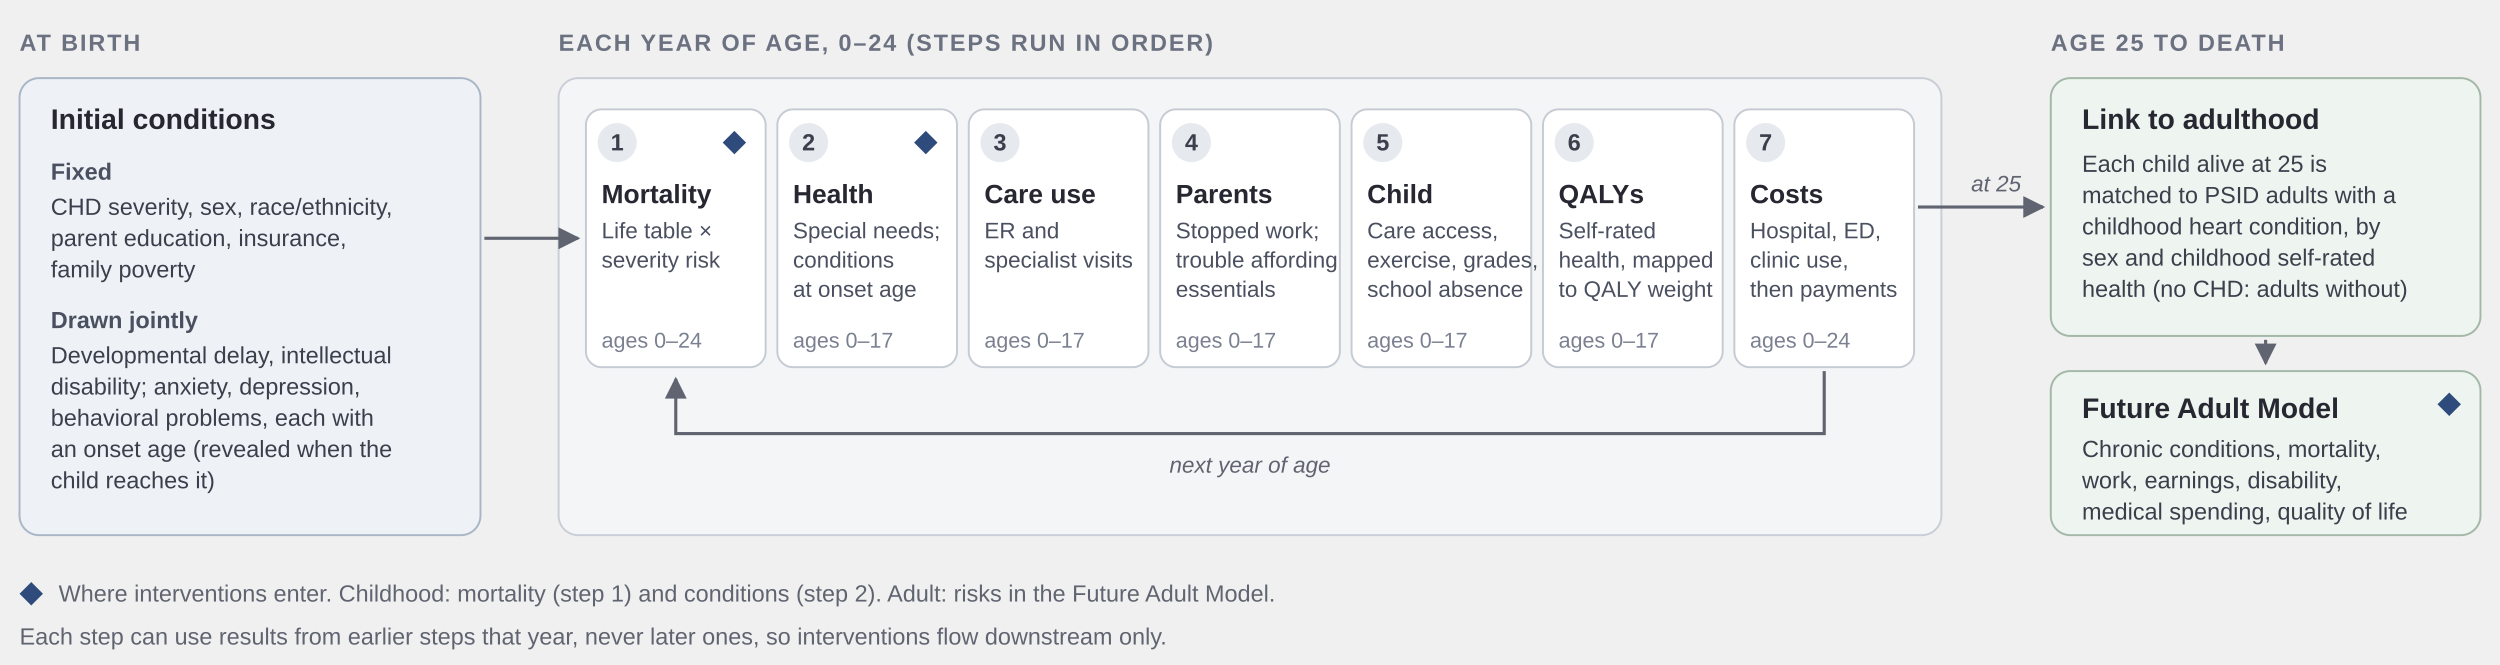
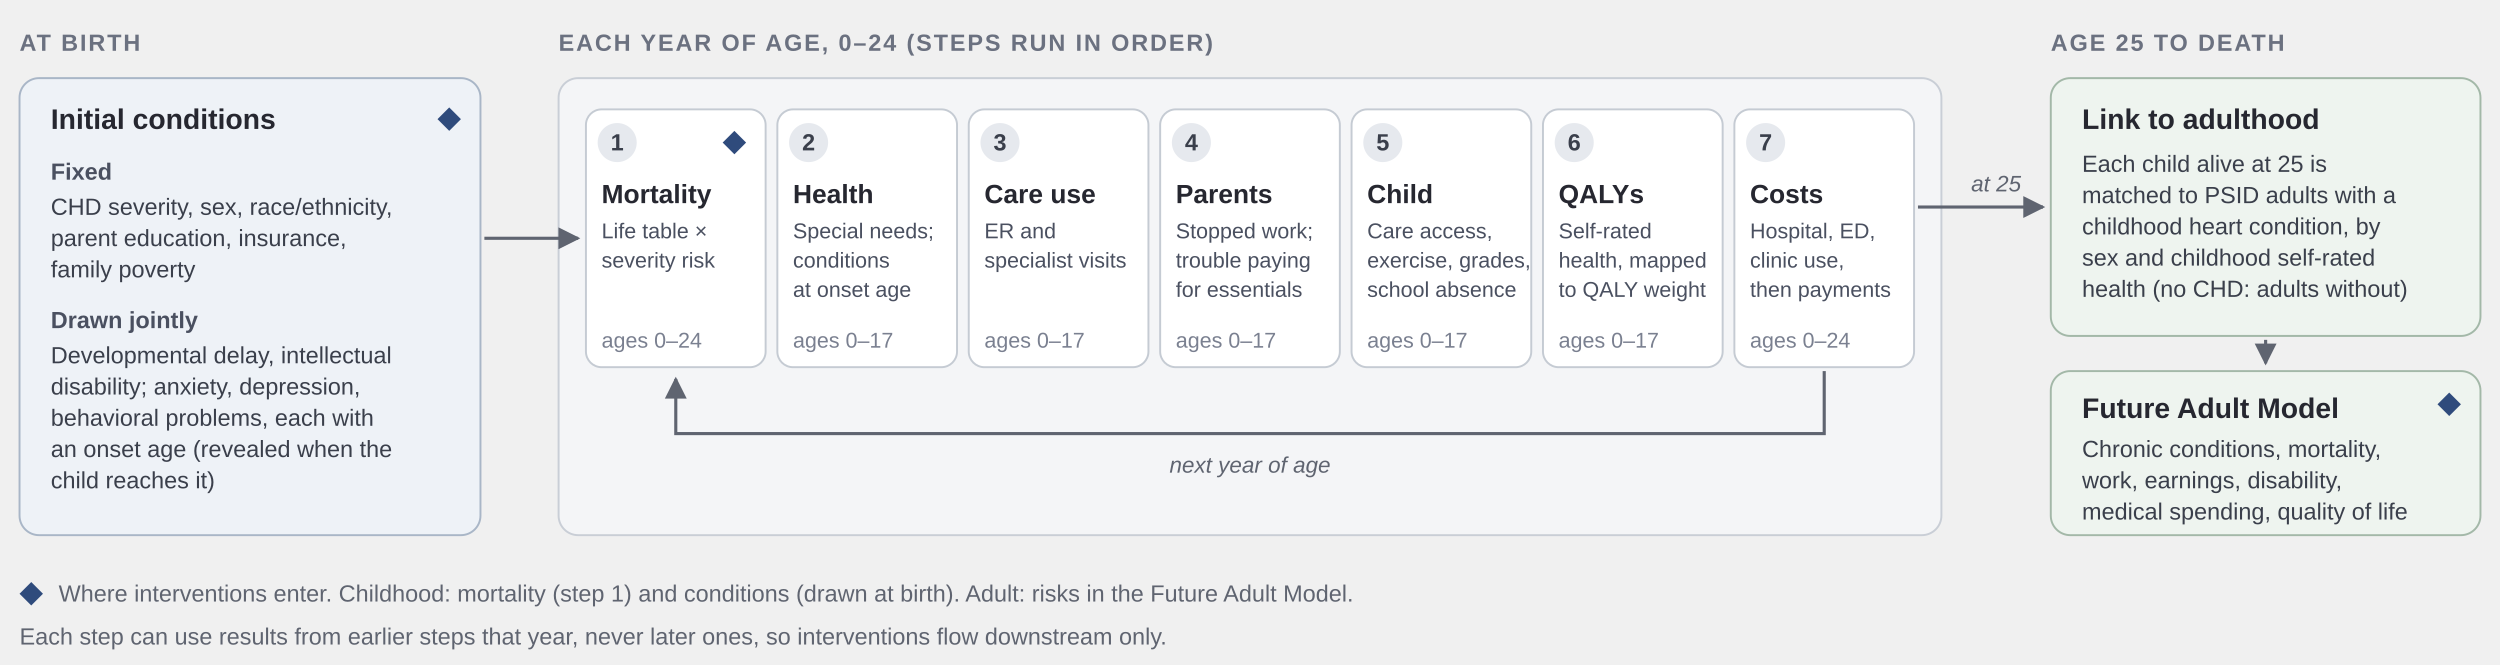
<svg xmlns="http://www.w3.org/2000/svg" viewBox="0 0 1280 340" width="100%" role="img" aria-label="Model flow: initial conditions at birth, a fixed seven-step cycle each year of age from 0 to 24, then a link at age 25 to the Future Adult Model">
  <style>
    text { font-family: 'Source Sans Pro', 'Source Sans 3', 'Helvetica Neue', Arial, sans-serif; fill: #262730; }
    .phase { font-size: 12px; font-weight: 600; letter-spacing: 0.08em; fill: #6B7180; }
    .title { font-size: 14.5px; font-weight: 600; }
    .label { font-size: 12px; font-weight: 600; fill: #4A5060; }
    .body { font-size: 12px; fill: #3A3F4B; }
    .chiptitle { font-size: 13.5px; font-weight: 600; }
-     .chipbody { font-size: 11.5px; fill: #4A5060; }
+     .chipbody { font-size: 11px; fill: #4A5060; }
    .age { font-size: 11px; fill: #7A8090; }
    .num { font-size: 12px; font-weight: 600; fill: #3A3F4B; }
    .note { font-size: 12px; fill: #5F6470; }
    .arrowlbl { font-size: 11.5px; fill: #5F6470; font-style: italic; }
  </style>
  <defs>
    <marker id="ah" viewBox="0 0 10 10" refX="9" refY="5" markerWidth="7" markerHeight="7" orient="auto-start-reverse">
      <path d="M0,0 L10,5 L0,10 z" fill="#5F6470" />
    </marker>
  </defs>
  <text class="phase" x="10" y="26">AT BIRTH</text>
  <text class="phase" x="286" y="26">EACH YEAR OF AGE, 0–24 (STEPS RUN IN ORDER)</text>
  <text class="phase" x="1050" y="26">AGE 25 TO DEATH</text>
  <rect x="10" y="40" width="236" height="234" rx="10" fill="#EEF2F7" stroke="#A9B6C7" />
  <text class="title" x="26" y="66">Initial conditions</text>
+   <path d="M230,55 l6,6 l-6,6 l-6,-6 z" fill="#2F4B7C" />
  <text class="label" x="26" y="92">Fixed</text>
  <text class="body" x="26" y="110">CHD severity, sex, race/ethnicity,</text>
  <text class="body" x="26" y="126">parent education, insurance,</text>
  <text class="body" x="26" y="142">family poverty</text>
  <text class="label" x="26" y="168">Drawn jointly</text>
  <text class="body" x="26" y="186">Developmental delay, intellectual</text>
  <text class="body" x="26" y="202">disability; anxiety, depression,</text>
  <text class="body" x="26" y="218">behavioral problems, each with</text>
  <text class="body" x="26" y="234">an onset age (revealed when the</text>
  <text class="body" x="26" y="250">child reaches it)</text>
  <rect x="286" y="40" width="708" height="234" rx="10" fill="#F4F5F7" stroke="#C9CED6" />
  <g>
    <rect x="300" y="56" width="92" height="132" rx="8" fill="#FFFFFF" stroke="#C5CBD3" />
    <circle cx="316" cy="73" r="10" fill="#E6E9EE" />
    <text class="num" x="316" y="77" text-anchor="middle">1</text>
    <path d="M376,67 l6,6 l-6,6 l-6,-6 z" fill="#2F4B7C" />
    <text class="chiptitle" x="308" y="104">Mortality</text>
    <text class="chipbody" x="308" y="122">Life table ×</text>
    <text class="chipbody" x="308" y="137">severity risk</text>
    <text class="age" x="308" y="178">ages 0–24</text>
    <rect x="398" y="56" width="92" height="132" rx="8" fill="#FFFFFF" stroke="#C5CBD3" />
    <circle cx="414" cy="73" r="10" fill="#E6E9EE" />
    <text class="num" x="414" y="77" text-anchor="middle">2</text>
-     <path d="M474,67 l6,6 l-6,6 l-6,-6 z" fill="#2F4B7C" />
    <text class="chiptitle" x="406" y="104">Health</text>
    <text class="chipbody" x="406" y="122">Special needs;</text>
    <text class="chipbody" x="406" y="137">conditions</text>
    <text class="chipbody" x="406" y="152">at onset age</text>
    <text class="age" x="406" y="178">ages 0–17</text>
    <rect x="496" y="56" width="92" height="132" rx="8" fill="#FFFFFF" stroke="#C5CBD3" />
    <circle cx="512" cy="73" r="10" fill="#E6E9EE" />
    <text class="num" x="512" y="77" text-anchor="middle">3</text>
    <text class="chiptitle" x="504" y="104">Care use</text>
    <text class="chipbody" x="504" y="122">ER and</text>
    <text class="chipbody" x="504" y="137">specialist visits</text>
    <text class="age" x="504" y="178">ages 0–17</text>
    <rect x="594" y="56" width="92" height="132" rx="8" fill="#FFFFFF" stroke="#C5CBD3" />
    <circle cx="610" cy="73" r="10" fill="#E6E9EE" />
    <text class="num" x="610" y="77" text-anchor="middle">4</text>
    <text class="chiptitle" x="602" y="104">Parents</text>
    <text class="chipbody" x="602" y="122">Stopped work;</text>
-     <text class="chipbody" x="602" y="137">trouble affording</text>
-     <text class="chipbody" x="602" y="152">essentials</text>
+     <text class="chipbody" x="602" y="137">trouble paying</text>
+     <text class="chipbody" x="602" y="152">for essentials</text>
    <text class="age" x="602" y="178">ages 0–17</text>
    <rect x="692" y="56" width="92" height="132" rx="8" fill="#FFFFFF" stroke="#C5CBD3" />
    <circle cx="708" cy="73" r="10" fill="#E6E9EE" />
    <text class="num" x="708" y="77" text-anchor="middle">5</text>
    <text class="chiptitle" x="700" y="104">Child</text>
    <text class="chipbody" x="700" y="122">Care access,</text>
    <text class="chipbody" x="700" y="137">exercise, grades,</text>
    <text class="chipbody" x="700" y="152">school absence</text>
    <text class="age" x="700" y="178">ages 0–17</text>
    <rect x="790" y="56" width="92" height="132" rx="8" fill="#FFFFFF" stroke="#C5CBD3" />
    <circle cx="806" cy="73" r="10" fill="#E6E9EE" />
    <text class="num" x="806" y="77" text-anchor="middle">6</text>
    <text class="chiptitle" x="798" y="104">QALYs</text>
    <text class="chipbody" x="798" y="122">Self-rated</text>
    <text class="chipbody" x="798" y="137">health, mapped</text>
    <text class="chipbody" x="798" y="152">to QALY weight</text>
    <text class="age" x="798" y="178">ages 0–17</text>
    <rect x="888" y="56" width="92" height="132" rx="8" fill="#FFFFFF" stroke="#C5CBD3" />
    <circle cx="904" cy="73" r="10" fill="#E6E9EE" />
    <text class="num" x="904" y="77" text-anchor="middle">7</text>
    <text class="chiptitle" x="896" y="104">Costs</text>
    <text class="chipbody" x="896" y="122">Hospital, ED,</text>
    <text class="chipbody" x="896" y="137">clinic use,</text>
    <text class="chipbody" x="896" y="152">then payments</text>
    <text class="age" x="896" y="178">ages 0–24</text>
  </g>
  <path d="M934,190 V222 H346 V194" fill="none" stroke="#5F6470" stroke-width="1.6" marker-end="url(#ah)" />
  <text class="arrowlbl" x="640" y="242" text-anchor="middle">next year of age</text>
  <line x1="248" y1="122" x2="296" y2="122" stroke="#5F6470" stroke-width="1.6" marker-end="url(#ah)" />
  <rect x="1050" y="40" width="220" height="132" rx="10" fill="#EEF4EF" stroke="#A3B8A8" />
  <text class="title" x="1066" y="66">Link to adulthood</text>
  <text class="body" x="1066" y="88">Each child alive at 25 is</text>
  <text class="body" x="1066" y="104">matched to PSID adults with a</text>
  <text class="body" x="1066" y="120">childhood heart condition, by</text>
  <text class="body" x="1066" y="136">sex and childhood self-rated</text>
  <text class="body" x="1066" y="152">health (no CHD: adults without)</text>
  <rect x="1050" y="190" width="220" height="84" rx="10" fill="#EEF4EF" stroke="#A3B8A8" />
  <path d="M1254,201 l6,6 l-6,6 l-6,-6 z" fill="#2F4B7C" />
  <text class="title" x="1066" y="214">Future Adult Model</text>
  <text class="body" x="1066" y="234">Chronic conditions, mortality,</text>
  <text class="body" x="1066" y="250">work, earnings, disability,</text>
  <text class="body" x="1066" y="266">medical spending, quality of life</text>
  <line x1="982" y1="106" x2="1046" y2="106" stroke="#5F6470" stroke-width="1.6" marker-end="url(#ah)" />
  <text class="arrowlbl" x="1022" y="98" text-anchor="middle">at 25</text>
  <line x1="1160" y1="174" x2="1160" y2="186" stroke="#5F6470" stroke-width="1.6" marker-end="url(#ah)" />
  <path d="M16,298 l6,6 l-6,6 l-6,-6 z" fill="#2F4B7C" />
-   <text class="note" x="30" y="308">Where interventions enter. Childhood: mortality (step 1) and conditions (step 2). Adult: risks in the Future Adult Model.</text>
+   <text class="note" x="30" y="308">Where interventions enter. Childhood: mortality (step 1) and conditions (drawn at birth). Adult: risks in the Future Adult Model.</text>
  <text class="note" x="10" y="330">Each step can use results from earlier steps that year, never later ones, so interventions flow downstream only.</text>
</svg>
